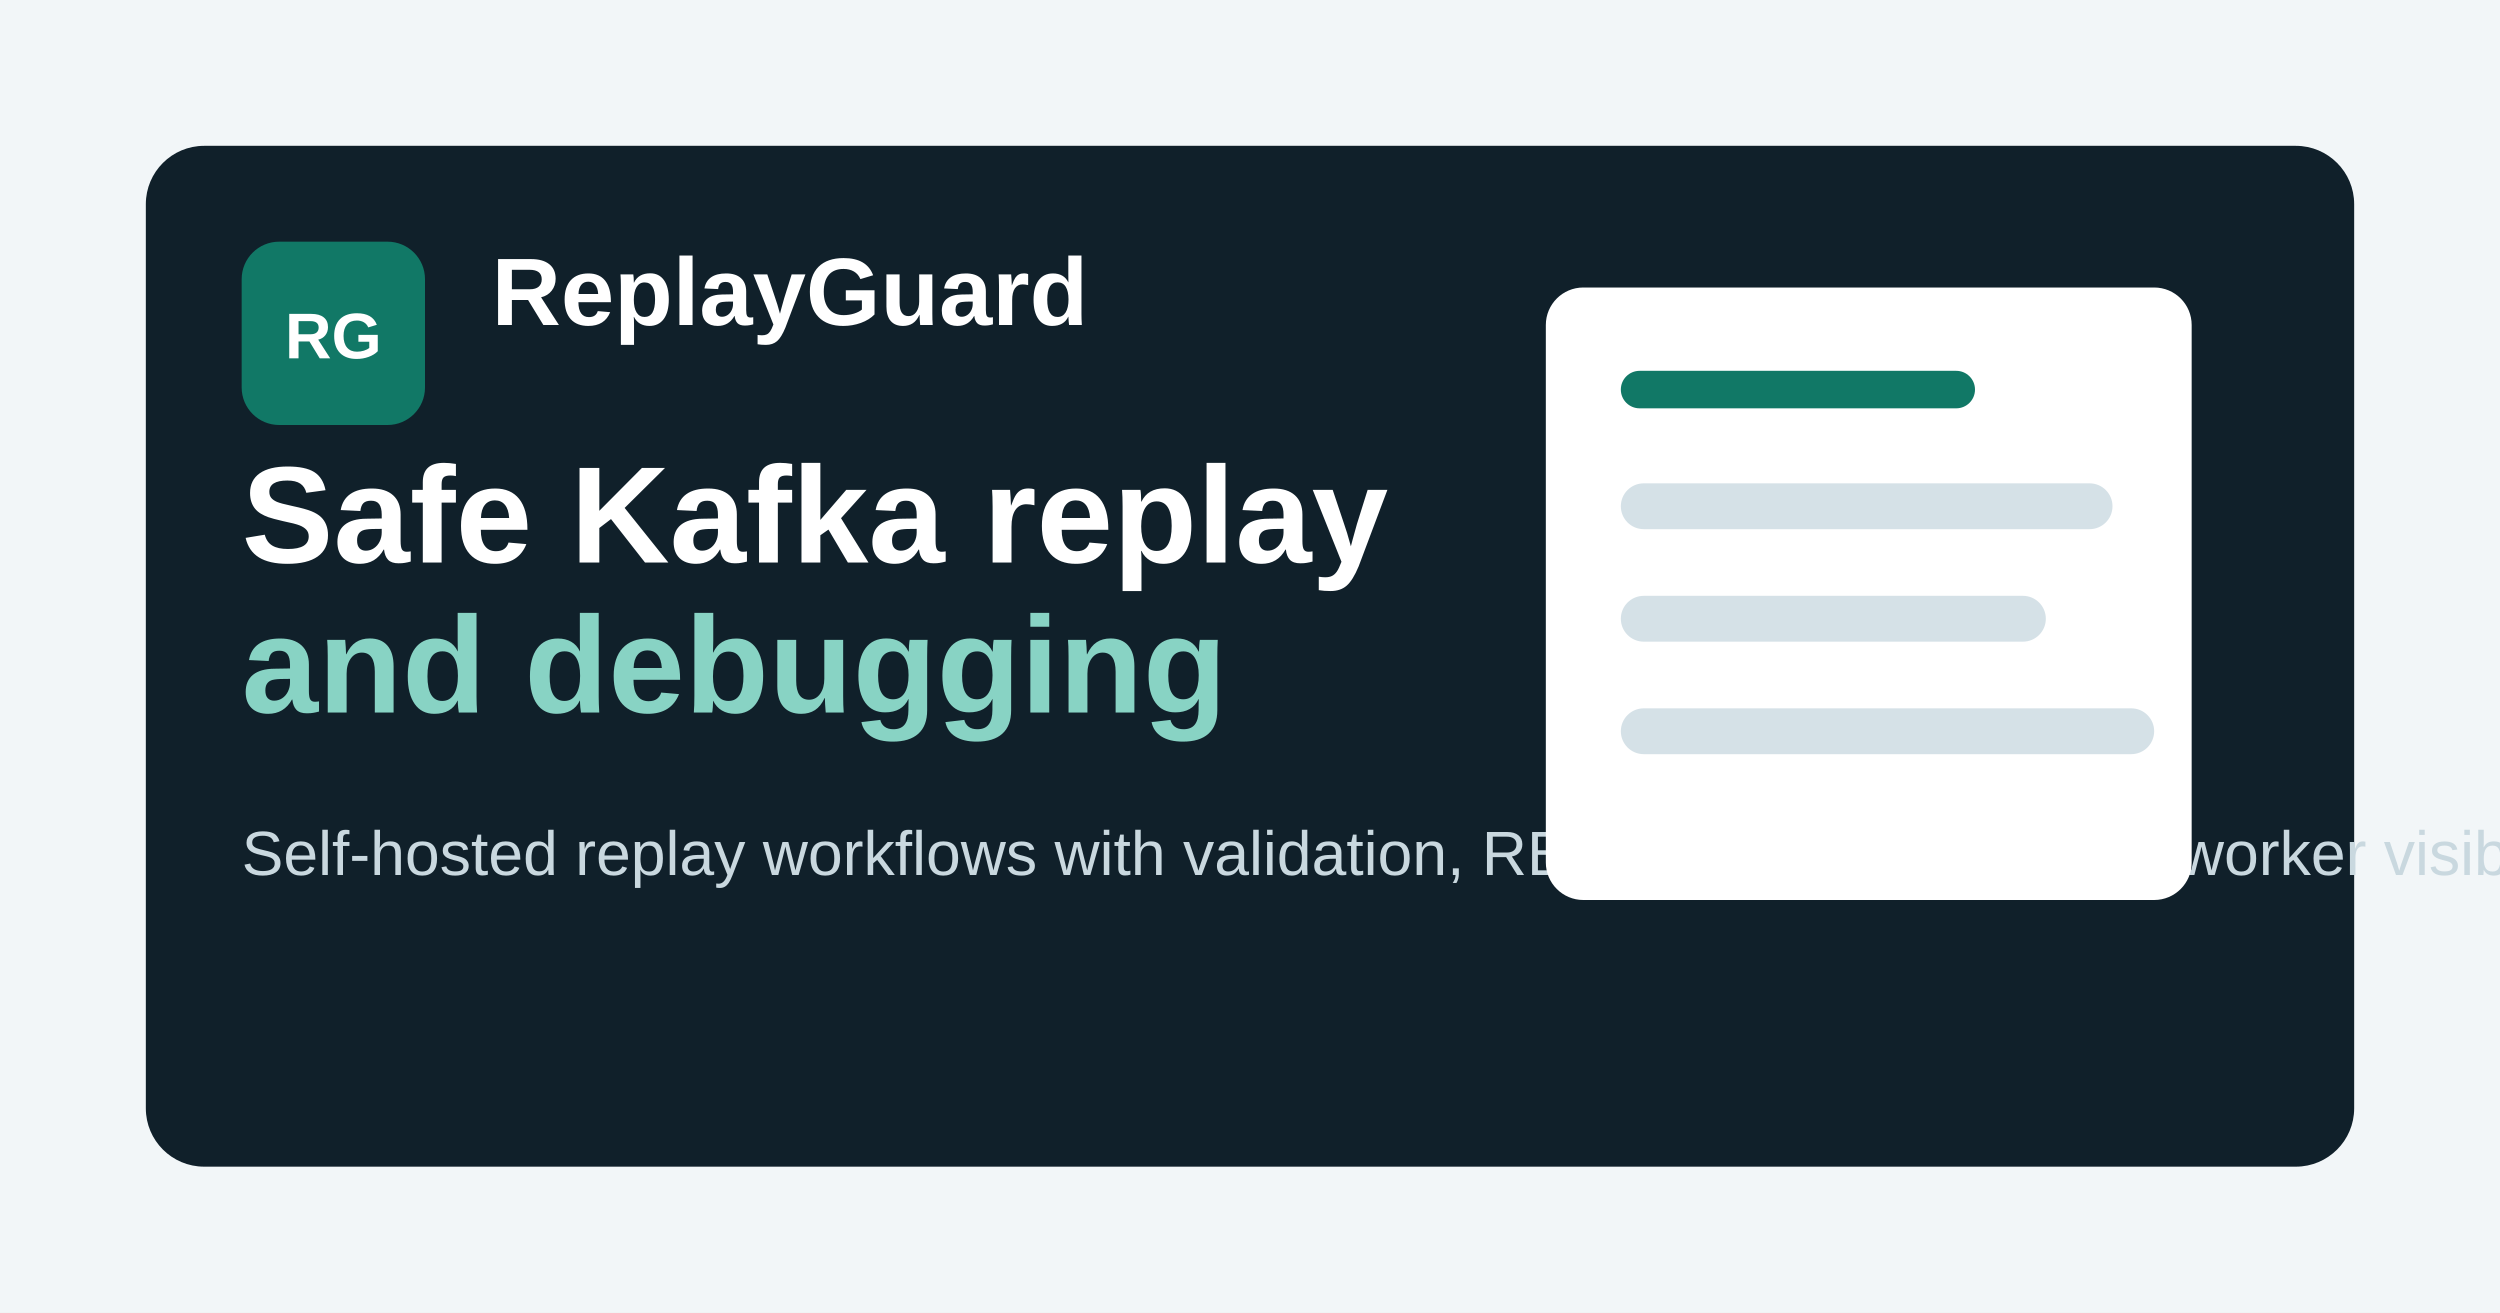
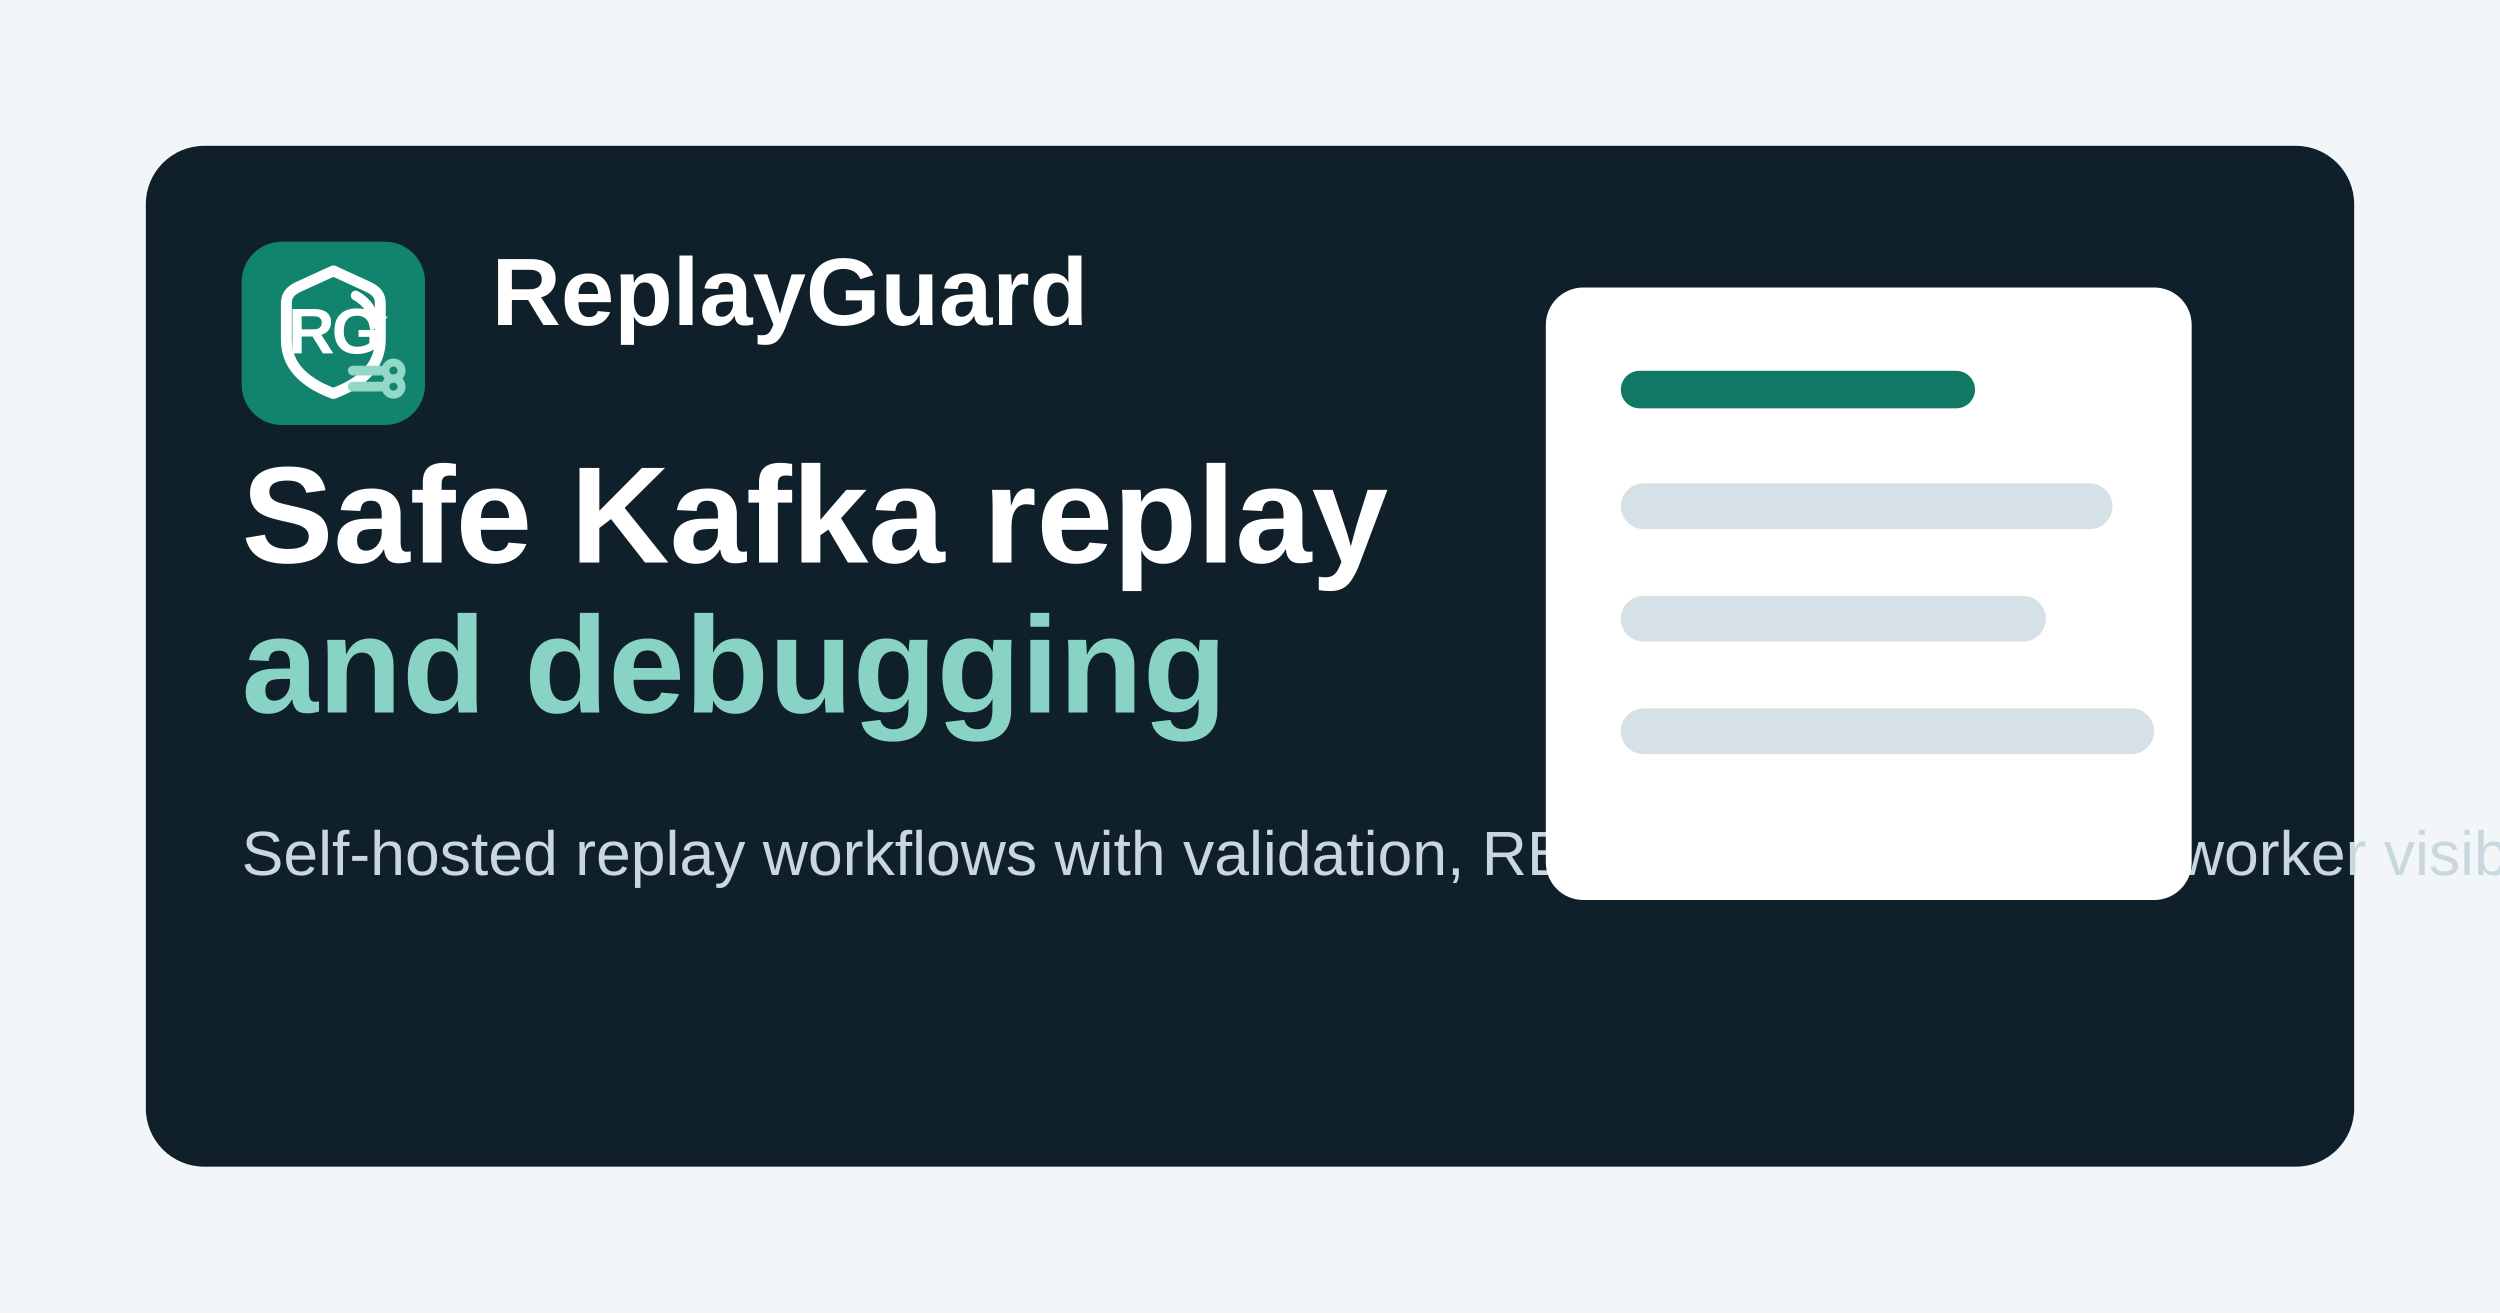
<svg xmlns="http://www.w3.org/2000/svg" width="1200" height="630" viewBox="0 0 1200 630">
  <rect width="1200" height="630" fill="#f2f6f8" />
  <rect x="70" y="70" width="1060" height="490" rx="28" fill="#10202a" />
-   <rect x="116" y="116" width="88" height="88" rx="18" fill="#117866" />
-   <text x="160" y="172" text-anchor="middle" font-family="Arial, sans-serif" font-size="31" font-weight="700" fill="#fff">RG</text>
+   <g transform="translate(116 116) scale(1.375)">
+     <rect width="64" height="64" rx="14" fill="#12836c" />
+     <path d="M20 15.7 32 10.2l12 5.5c2.9 1.3 4.4 3 4.4 5.8v12.8c0 8.2-5.3 14.6-16.4 18.7-11.1-4.1-16.4-10.5-16.4-18.7V21.5c0-2.8 1.5-4.5 4.4-5.8Z" fill="none" stroke="#fff" stroke-linecap="round" stroke-linejoin="round" stroke-width="3.8" />
+     <path d="M39.8 18.8c4 2.2 6.4 5.8 6.6 9.8" fill="none" stroke="#fff" stroke-linecap="round" stroke-width="3.4" />
+     <path d="M45.1 31.5 51 26.3l-7.6-1.8Z" fill="#fff" />
+     <path d="M38.8 45h9.7M38.8 50.6h9.7" stroke="#91d8c9" stroke-linecap="round" stroke-width="3.4" />
+     <circle cx="53" cy="45" r="2.8" fill="none" stroke="#91d8c9" stroke-width="2.8" />
+     <circle cx="53" cy="50.6" r="2.8" fill="none" stroke="#91d8c9" stroke-width="2.8" />
+     <text x="16.2" y="39" fill="#fff" font-family="Arial, sans-serif" font-size="22.5" font-weight="800" letter-spacing="-1">RG</text>
+   </g>
  <text x="236" y="156" font-family="Arial, sans-serif" font-size="46" font-weight="800" fill="#fff">ReplayGuard</text>
  <text x="116" y="270" font-family="Arial, sans-serif" font-size="66" font-weight="800" fill="#fff">Safe Kafka replay</text>
  <text x="116" y="342" font-family="Arial, sans-serif" font-size="66" font-weight="800" fill="#88d3c4">and debugging</text>
  <text x="116" y="420" font-family="Arial, sans-serif" font-size="30" fill="#c9d8df">Self-hosted replay workflows with validation, RBAC, audit history, and worker visibility.</text>
  <rect x="742" y="138" width="310" height="294" rx="18" fill="#fff" />
  <rect x="778" y="178" width="170" height="18" rx="9" fill="#117866" />
  <rect x="778" y="232" width="236" height="22" rx="11" fill="#d5e1e7" />
  <rect x="778" y="286" width="204" height="22" rx="11" fill="#d5e1e7" />
  <rect x="778" y="340" width="256" height="22" rx="11" fill="#d5e1e7" />
</svg>
